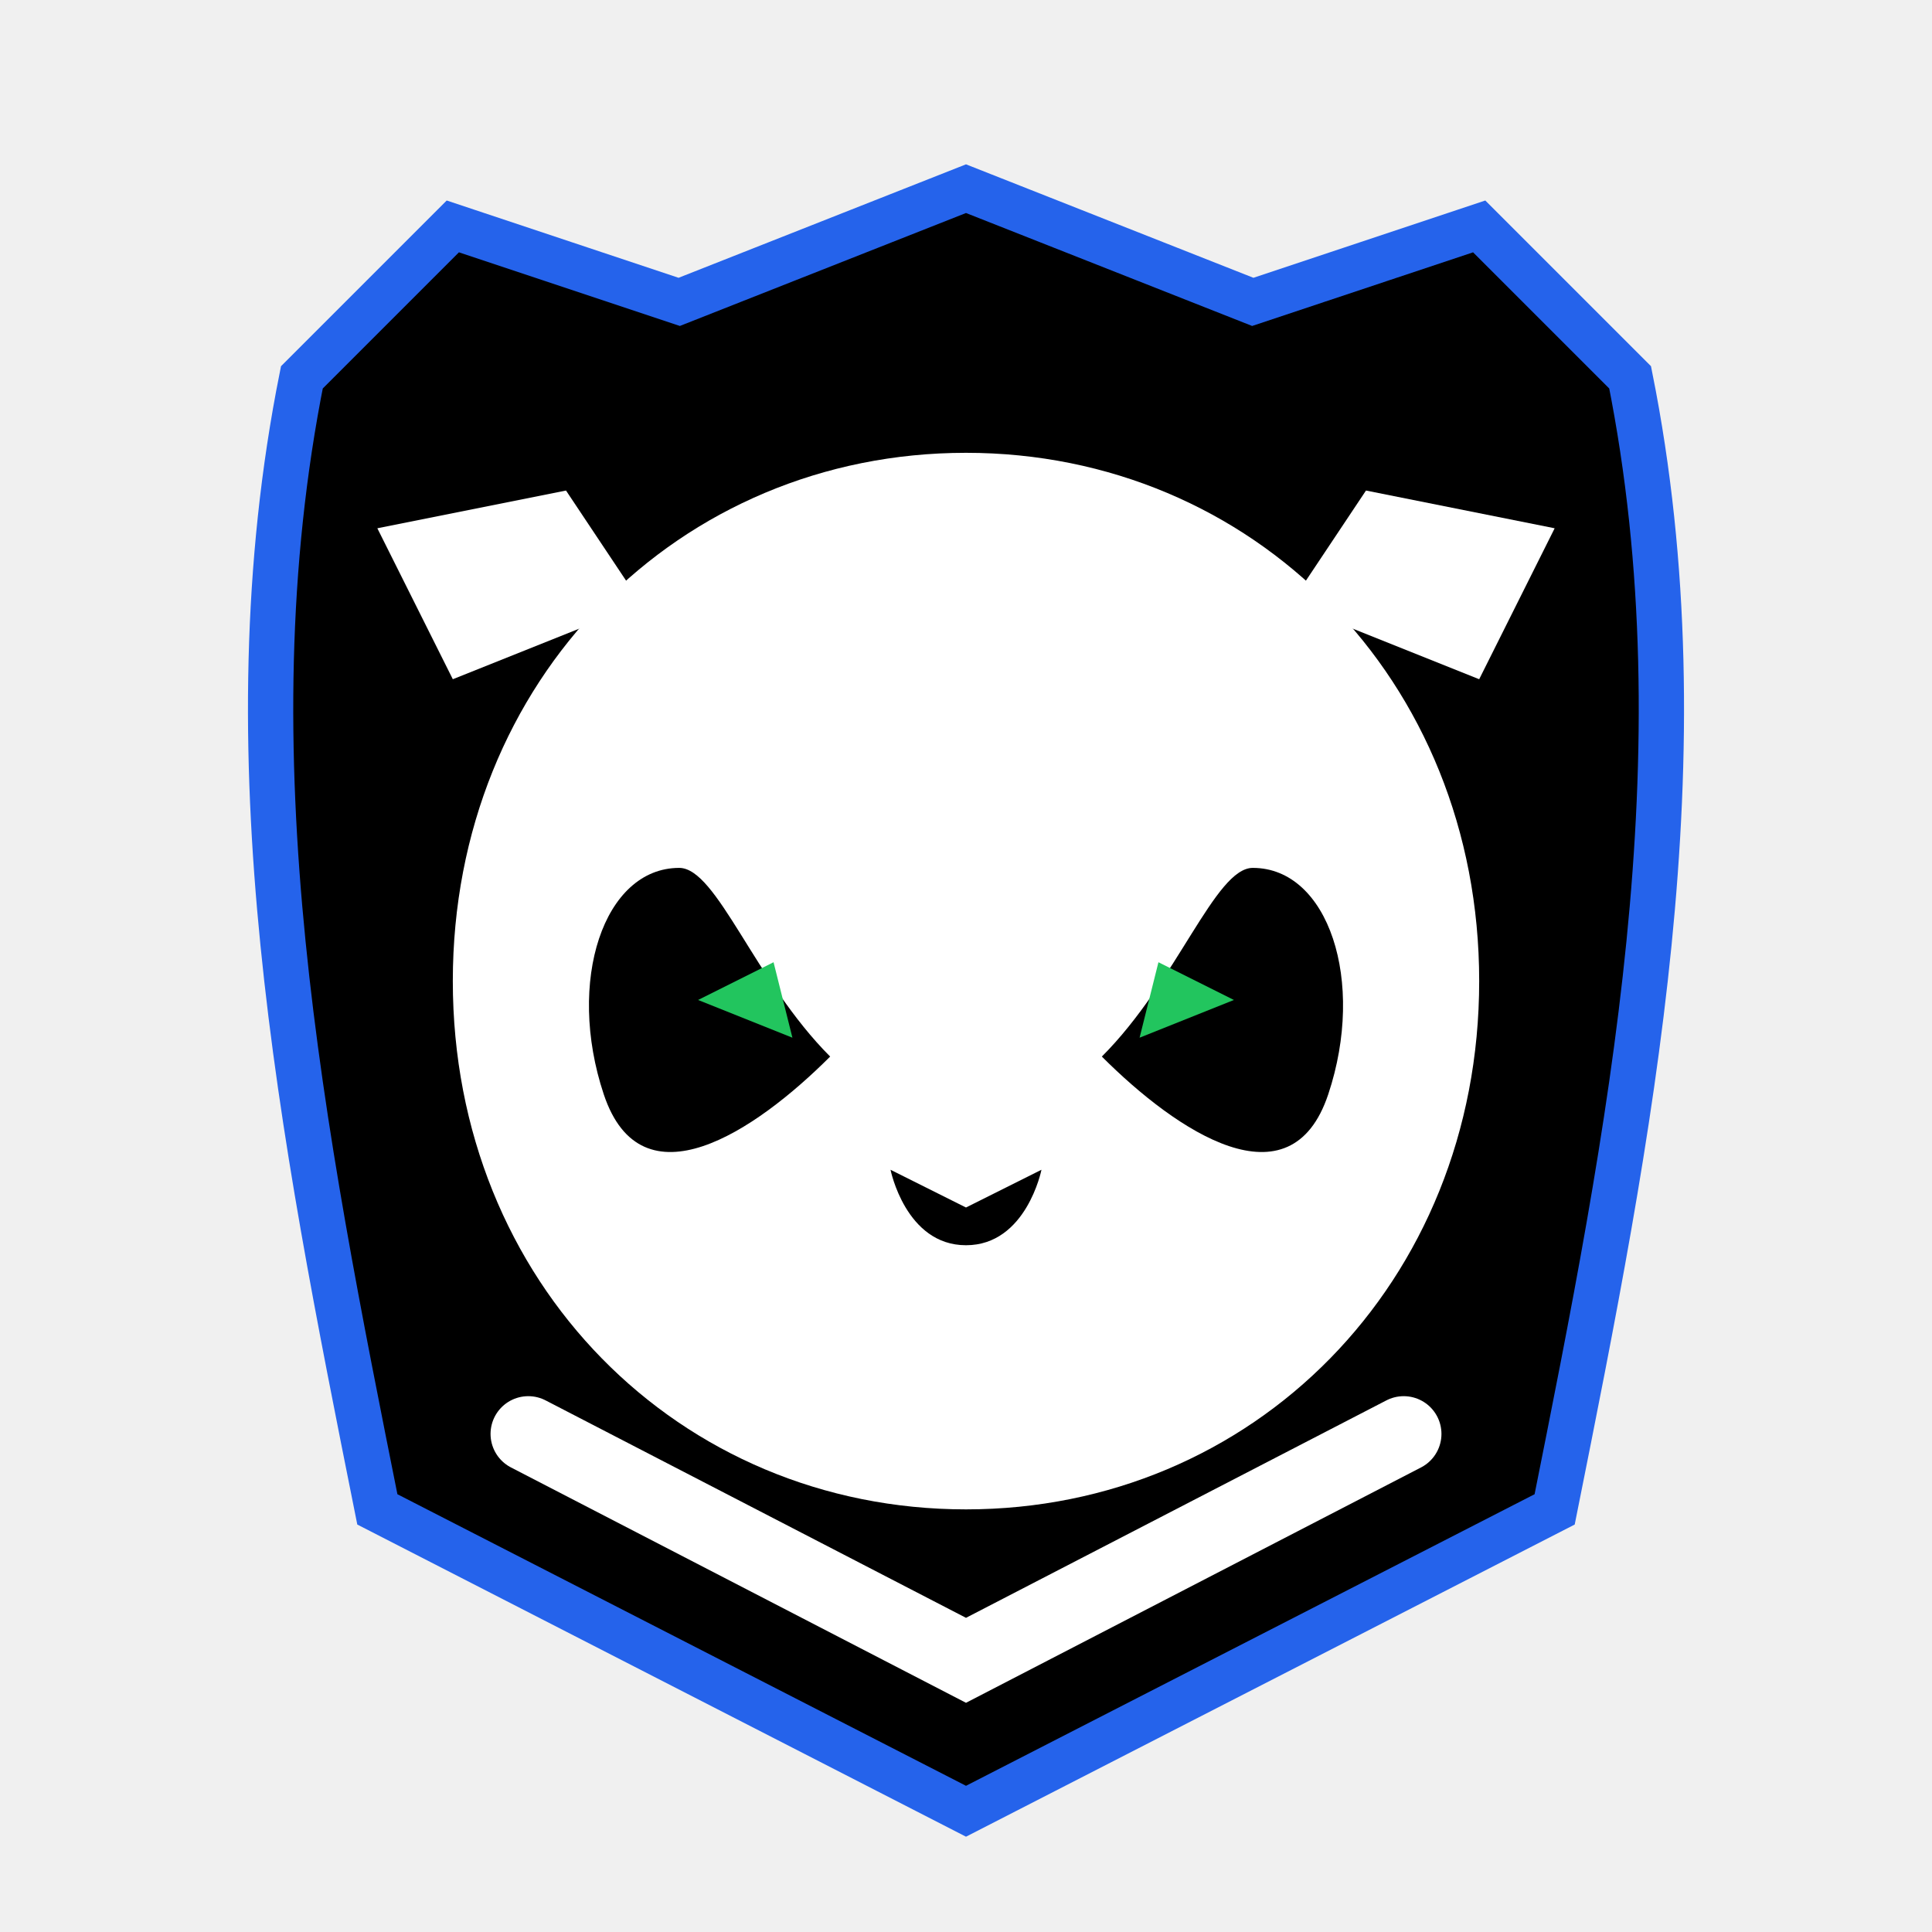
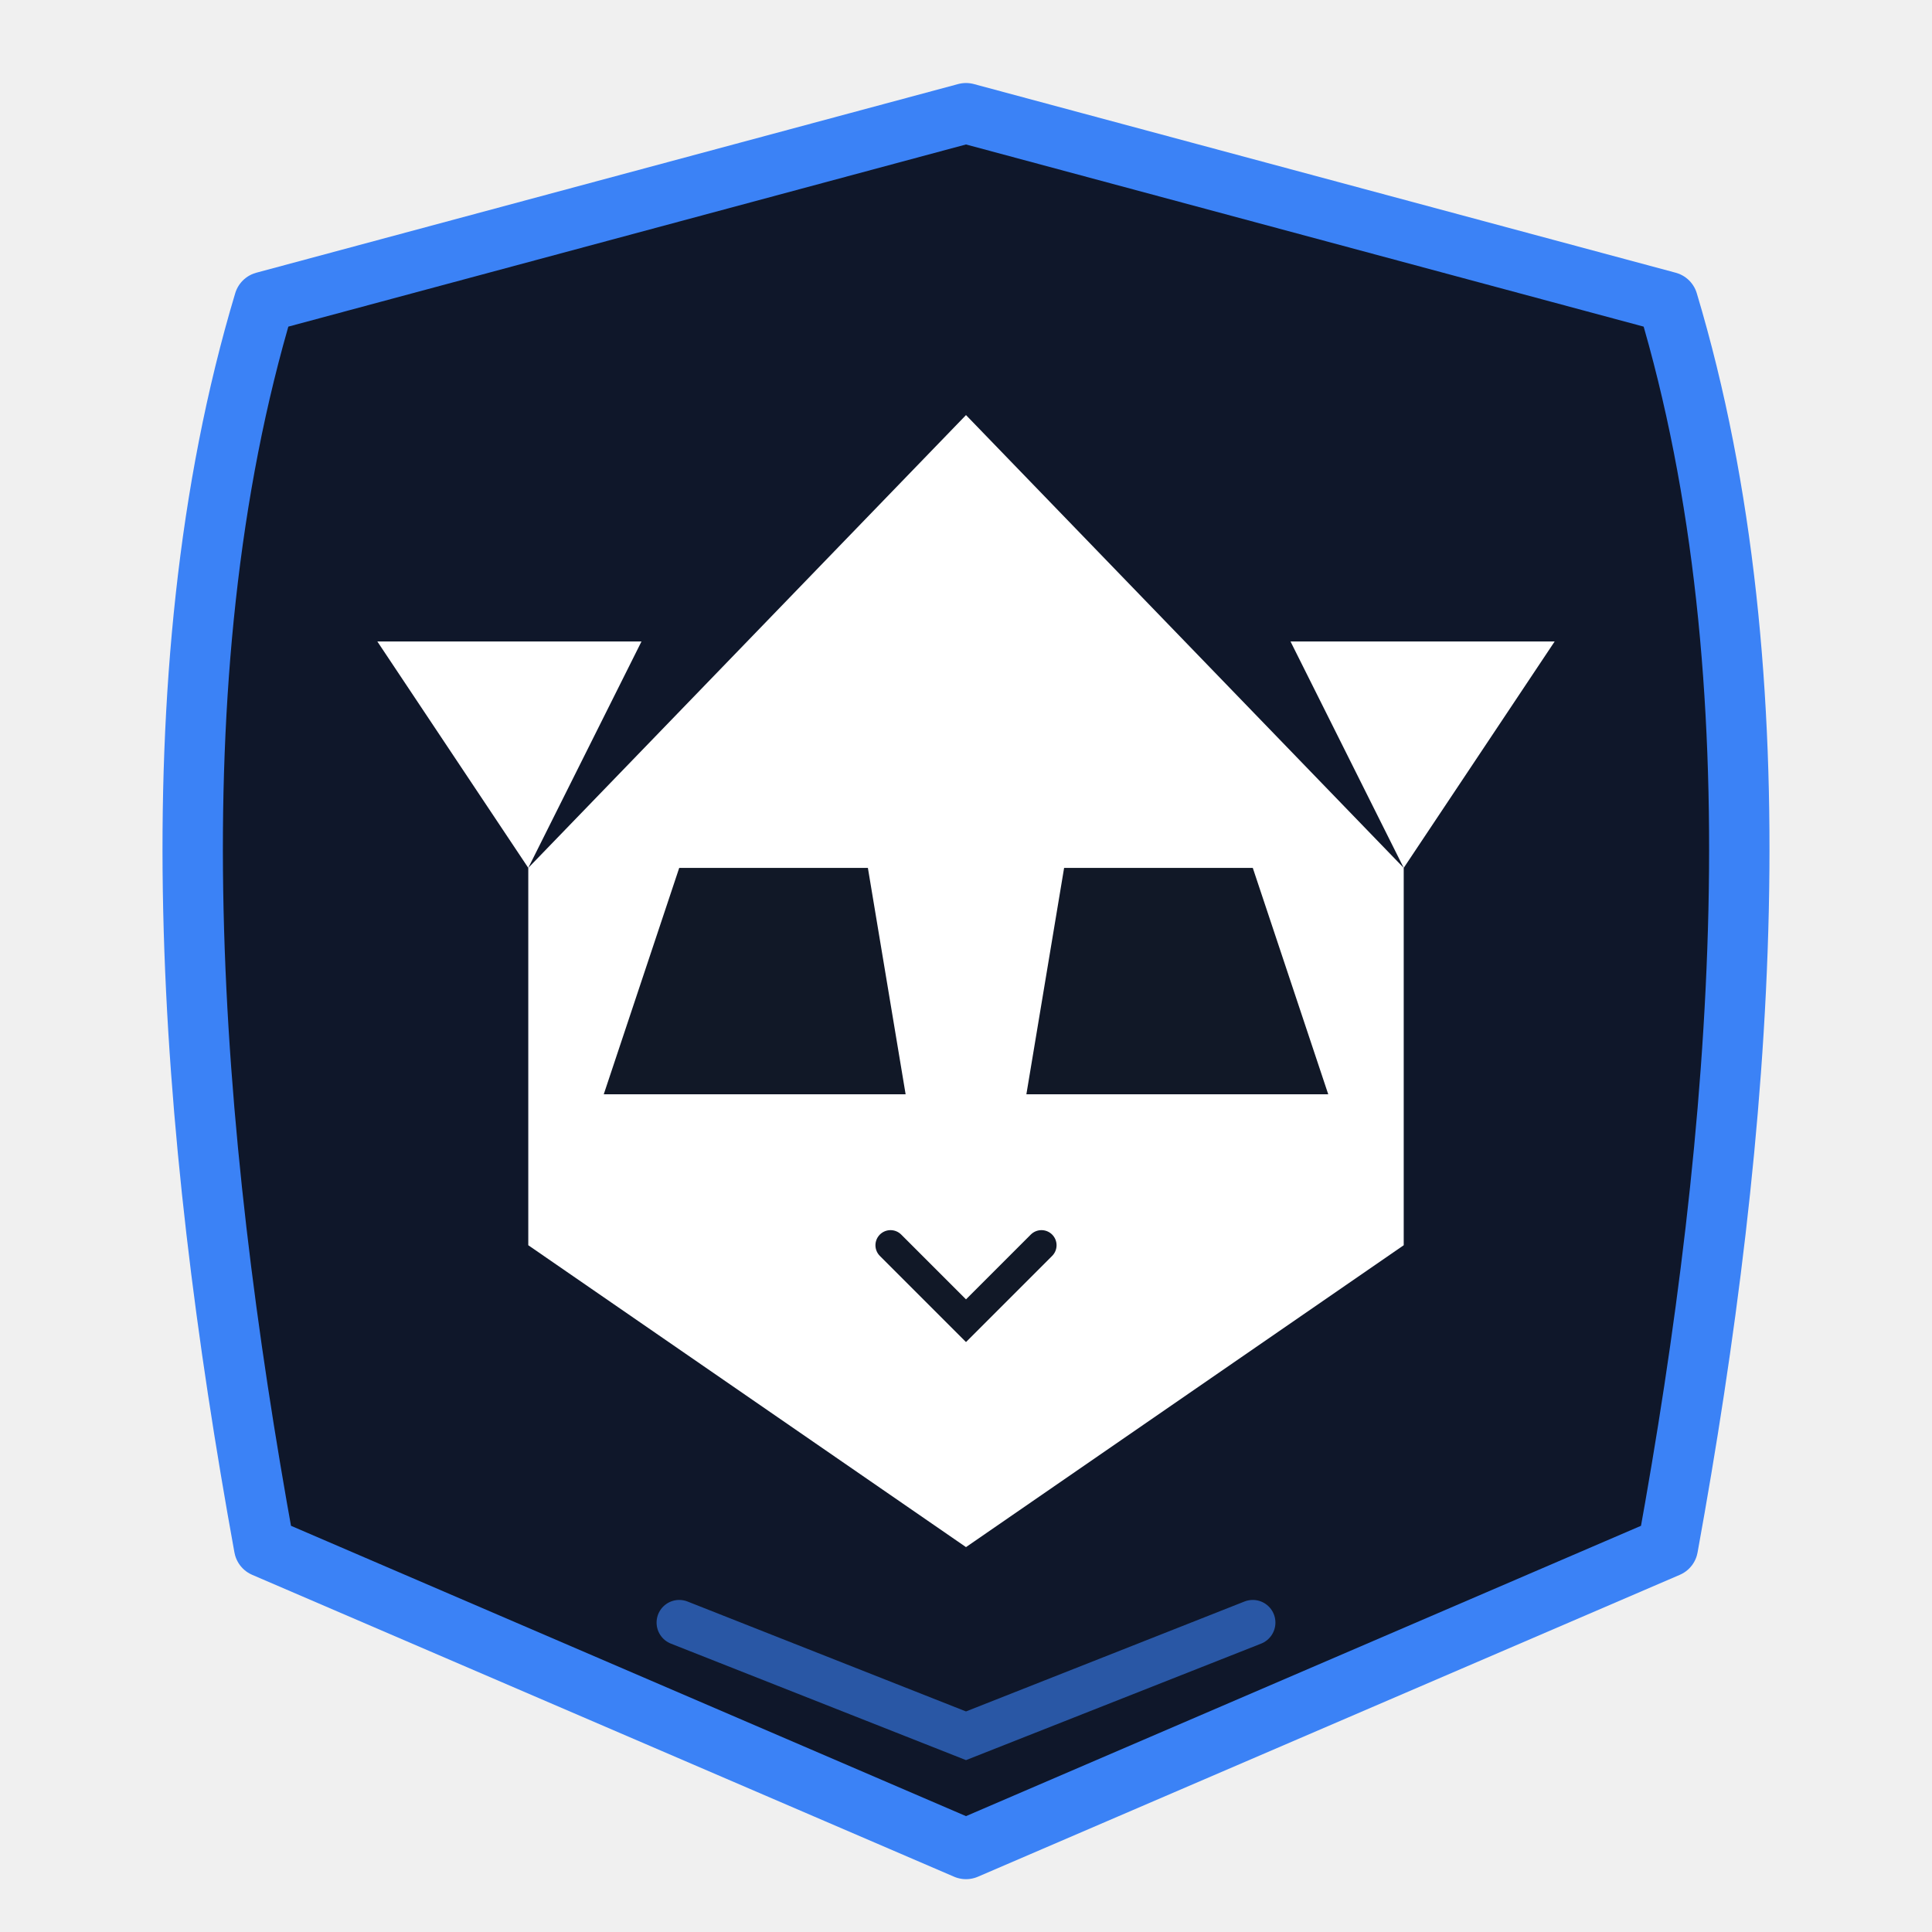
<svg xmlns="http://www.w3.org/2000/svg" width="512" height="512" viewBox="0 0 512 512" fill="none">
-   <path d="M256 480L100 400C80 300 60 200 80 100L120 60L180 80L256 50L332 80L392 60L432 100C452 200 432 300 412 400L256 480Z" fill="#000000" stroke="#2563EB" stroke-width="12" />
-   <path d="M256 120C180 120 120 180 120 260C120 340 180 400 256 400C332 400 392 340 392 260C392 180 332 120 256 120Z" fill="white" />
-   <path d="M120 180L100 140L150 130L170 160" fill="white" />
-   <path d="M392 180L412 140L362 130L342 160" fill="white" />
-   <path d="M180 230C160 230 150 260 160 290C170 320 200 300 220 280C200 260 190 230 180 230Z" fill="black" />
-   <path d="M332 230C352 230 362 260 352 290C342 320 312 300 292 280C312 260 322 230 332 230Z" fill="black" />
-   <path d="M185 265L205 255L210 275Z" fill="#22C55E" />
-   <path d="M327 265L307 255L302 275Z" fill="#22C55E" />
-   <path d="M236 310C236 310 240 330 256 330C272 330 276 310 276 310L256 320L236 310Z" fill="black" />
-   <path d="M140 380L256 440L372 380" stroke="white" stroke-width="20" stroke-linecap="round" />
+   <path d="M256 490L70 410C50 300 40 180 70 80L256 30L442 80C472 180 462 300 442 410L256 490Z" fill="#0F172A" stroke="#3B82F6" stroke-width="16" stroke-linejoin="round" />
+   <path d="M256 110L140 230L140 330L256 410L372 330L372 230L256 110Z" fill="white" />
+   <path d="M140 230L100 170L170 170" fill="white" />
+   <path d="M372 230L412 170L342 170" fill="white" />
+   <path d="M180 230L230 230L240 290L160 290L180 230Z" fill="#111827" />
+   <path d="M332 230L282 230L272 290L352 290L332 230Z" fill="#111827" />
+   <rect x="185" y="250" width="25" height="10" rx="2" fill="#10B981 shadow-green-500/50" />
+   <rect x="302" y="250" width="25" height="10" rx="2" fill="#10B981 shadow-green-500/50" />
+   <path d="M236 330L256 350L276 330" stroke="#111827" stroke-width="8" stroke-linecap="round" />
+   <path d="M180 430L256 460L332 430" stroke="#3B82F6" stroke-width="12" stroke-linecap="round" opacity="0.6" />
</svg>
